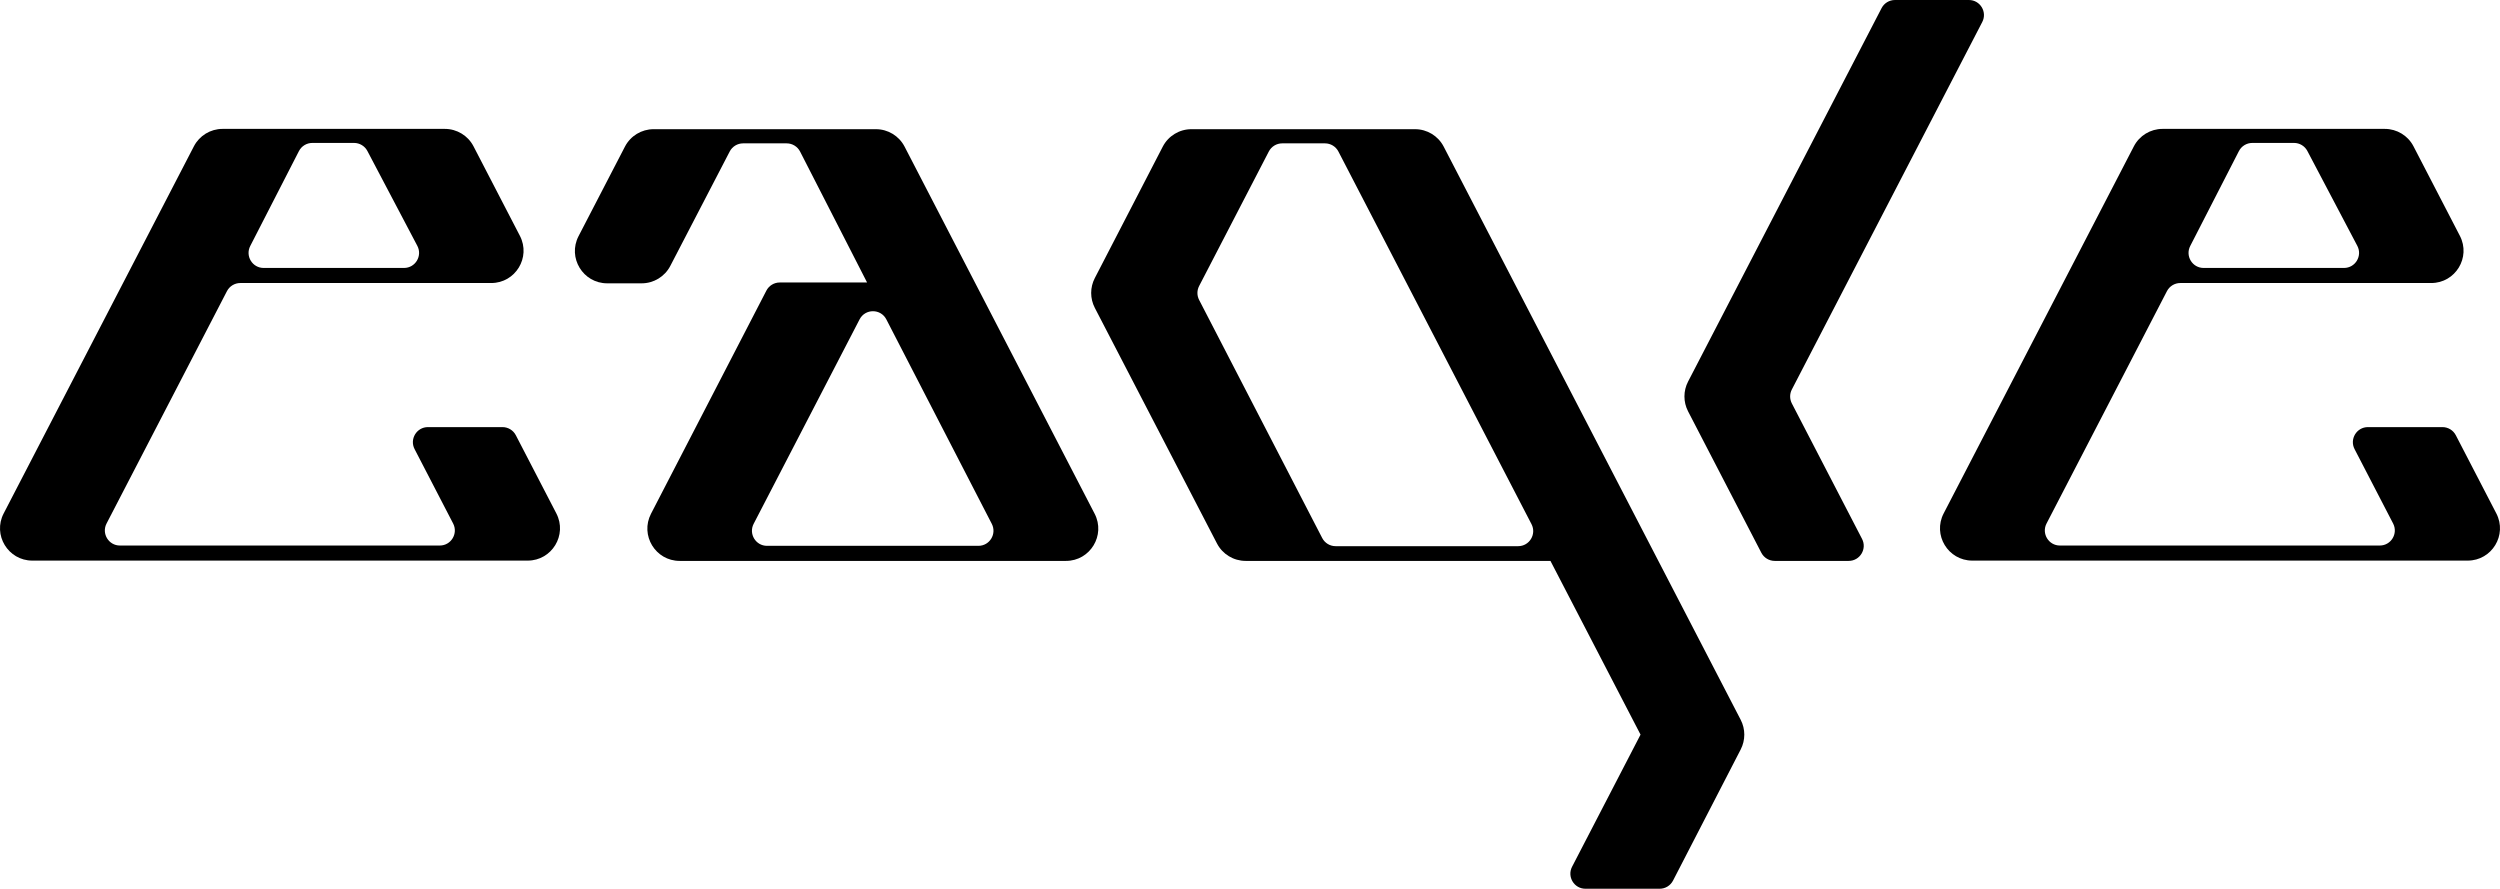
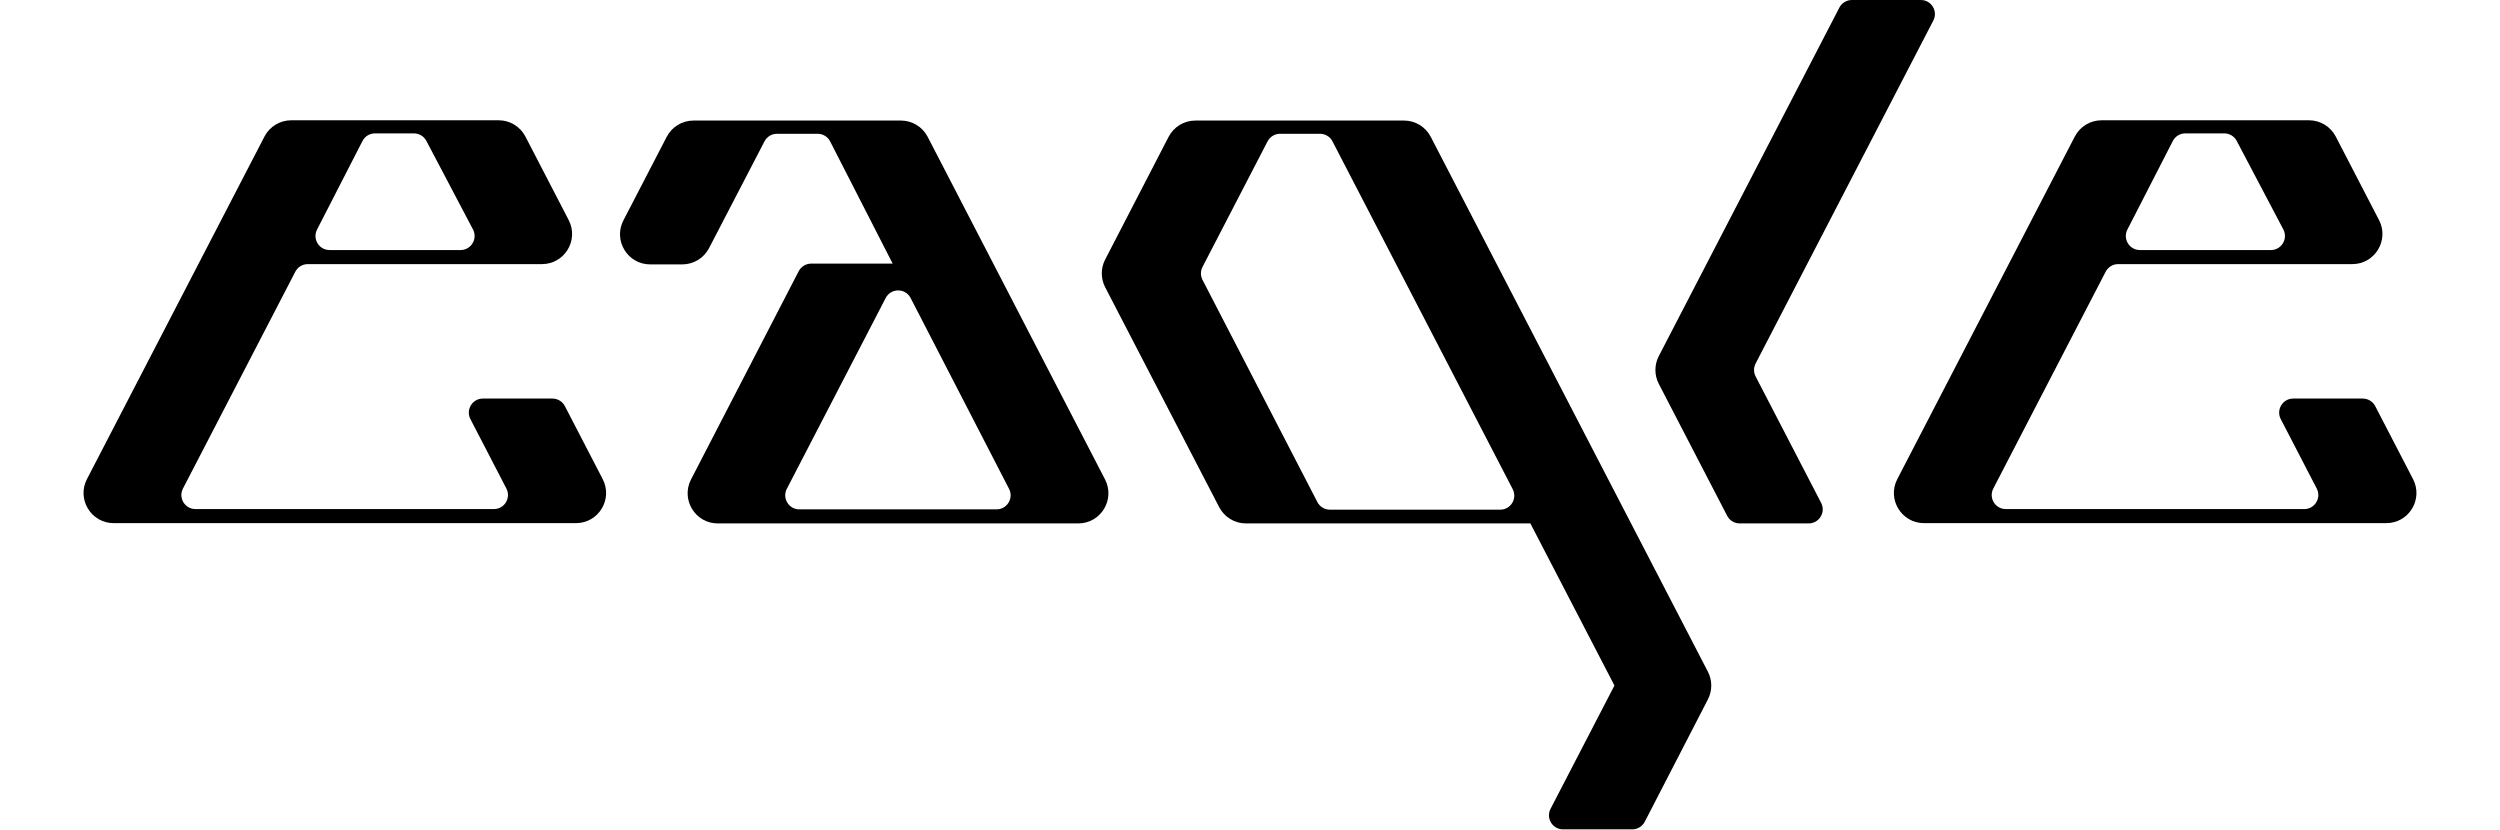
- <svg xmlns="http://www.w3.org/2000/svg" preserveAspectRatio="none" overflow="visible" style="display: block;" width="391" height="139" viewBox="0 0 391 139" fill="none">
-   <g id="Vector 350">
-     <path fill-rule="evenodd" clip-rule="evenodd" d="M34.804 20.159C32.92 20.159 31.193 21.21 30.325 22.884L0.574 80.301C-1.169 83.663 1.269 87.678 5.053 87.678H82.534C86.318 87.678 88.755 83.663 87.013 80.301L80.676 68.071C80.271 67.29 79.465 66.799 78.586 66.799H66.932C65.166 66.799 64.028 68.673 64.842 70.242L70.871 81.878C71.684 83.447 70.546 85.321 68.781 85.321H18.755C16.989 85.321 15.852 83.447 16.665 81.878L35.495 45.537C35.9 44.756 36.706 44.265 37.586 44.265H76.834C80.618 44.265 83.056 40.25 81.314 36.888L74.058 22.884C73.19 21.21 71.463 20.159 69.578 20.159H34.804ZM46.751 23.634C47.154 22.848 47.962 22.354 48.845 22.354H55.374C56.248 22.354 57.05 22.838 57.458 23.612L65.271 38.451C66.098 40.021 64.961 41.908 63.188 41.908H41.233C39.471 41.908 38.333 40.042 39.138 38.474L46.751 23.634Z" fill="black" />
-     <path fill-rule="evenodd" clip-rule="evenodd" d="M141.476 22.932C140.609 21.257 138.881 20.205 136.996 20.205L102.221 20.205C100.336 20.205 98.609 21.256 97.741 22.931L90.485 36.934C88.743 40.297 91.18 44.312 94.965 44.312H100.357C102.24 44.312 103.966 43.262 104.835 41.59L114.128 23.692C114.533 22.912 115.339 22.422 116.217 22.422H123.038C123.922 22.422 124.731 22.918 125.134 23.705L135.611 44.181H121.952C121.072 44.181 120.266 44.673 119.861 45.455L101.817 80.351C100.078 83.714 102.516 87.725 106.298 87.725H166.721C170.504 87.725 172.942 83.712 171.201 80.349L141.476 22.932ZM155.116 81.929C155.925 83.498 154.787 85.368 153.023 85.368H119.961C118.195 85.368 117.058 83.494 117.871 81.925L134.44 49.948C135.32 48.25 137.747 48.252 138.623 49.952L155.116 81.929Z" fill="black" />
-     <path fill-rule="evenodd" clip-rule="evenodd" d="M225.793 22.931C224.925 21.256 223.198 20.205 221.313 20.205H186.337C184.451 20.205 182.722 21.258 181.856 22.935L171.225 43.497C170.471 44.955 170.472 46.689 171.227 48.146L190.335 85C191.203 86.674 192.93 87.725 194.814 87.725H242.491L256.58 114.894L245.873 135.557C245.06 137.126 246.197 139 247.963 139H259.57C260.451 139 261.258 138.508 261.662 137.725L272.246 117.217C272.998 115.76 272.996 114.028 272.242 112.572L225.793 22.931ZM207.233 22.422C208.113 22.422 208.919 22.913 209.324 23.694L239.528 81.979C240.341 83.548 239.203 85.421 237.437 85.421H208.885C208.005 85.421 207.199 84.93 206.794 84.148L187.541 46.907C187.189 46.227 187.189 45.418 187.541 44.738L198.442 23.695C198.846 22.913 199.653 22.422 200.532 22.422H207.233Z" fill="black" />
-     <path d="M275.475 86.453C275.88 87.234 276.686 87.725 277.566 87.725H289.132C290.898 87.725 292.036 85.851 291.222 84.282L280.242 63.091C279.89 62.411 279.89 61.601 280.242 60.921L310.025 3.443C310.838 1.874 309.701 0 307.935 0H296.369C295.49 0 294.683 0.49 294.279 1.272L264.013 59.681C263.257 61.139 263.257 62.874 264.013 64.332L275.475 86.453Z" fill="black" />
-     <path fill-rule="evenodd" clip-rule="evenodd" d="M338.218 20.159C336.333 20.159 334.606 21.21 333.738 22.884L303.987 80.301C302.245 83.663 304.682 87.678 308.466 87.678H385.947C389.731 87.678 392.169 83.663 390.426 80.301L384.089 68.071C383.685 67.29 382.878 66.799 381.999 66.799H370.345C368.579 66.799 367.442 68.673 368.255 70.242L374.284 81.878C375.097 83.447 373.96 85.321 372.194 85.321H322.168C320.403 85.321 319.265 83.447 320.078 81.878L338.909 45.537C339.314 44.756 340.12 44.265 340.999 44.265H380.248C384.032 44.265 386.469 40.25 384.727 36.888L377.471 22.884C376.603 21.21 374.876 20.159 372.992 20.159H338.218ZM350.164 23.634C350.567 22.848 351.376 22.354 352.259 22.354H358.788C359.662 22.354 360.464 22.838 360.871 23.612L368.685 38.451C369.511 40.021 368.374 41.908 366.601 41.908H344.646C342.884 41.908 341.746 40.042 342.551 38.474L350.164 23.634Z" fill="black" />
-   </g>
+ <svg xmlns="http://www.w3.org/2000/svg" width="419" height="139" viewBox="0 0 419 139" fill="none">
+   <path fill-rule="evenodd" clip-rule="evenodd" d="M48.804 20.159C46.92 20.159 45.193 21.21 44.325 22.884L14.573 80.301C12.831 83.663 15.269 87.678 19.053 87.678H96.534C100.318 87.678 102.755 83.663 101.013 80.301L94.676 68.071C94.271 67.29 93.465 66.799 92.586 66.799H80.932C79.166 66.799 78.028 68.673 78.842 70.242L84.871 81.878C85.684 83.447 84.546 85.321 82.781 85.321H32.755C30.989 85.321 29.852 83.447 30.665 81.878L49.495 45.537C49.9 44.756 50.706 44.265 51.586 44.265H90.834C94.618 44.265 97.056 40.25 95.314 36.888L88.058 22.884C87.19 21.21 85.463 20.159 83.578 20.159H48.804ZM60.751 23.634C61.154 22.848 61.962 22.354 62.845 22.354H69.374C70.248 22.354 71.05 22.838 71.458 23.612L79.271 38.451C80.098 40.021 78.961 41.908 77.188 41.908H55.233C53.471 41.908 52.333 40.042 53.138 38.474L60.751 23.634Z" fill="black" />
+   <path fill-rule="evenodd" clip-rule="evenodd" d="M155.476 22.932C154.609 21.257 152.881 20.205 150.996 20.205L116.221 20.205C114.336 20.205 112.609 21.256 111.741 22.931L104.485 36.934C102.743 40.297 105.18 44.312 108.964 44.312H114.357C116.24 44.312 117.966 43.262 118.835 41.59L128.128 23.692C128.533 22.912 129.339 22.422 130.217 22.422H137.038C137.922 22.422 138.731 22.918 139.134 23.705L149.611 44.181H135.952C135.072 44.181 134.266 44.673 133.861 45.455L115.817 80.351C114.078 83.714 116.516 87.725 120.298 87.725H180.721C184.504 87.725 186.942 83.712 185.201 80.349L155.476 22.932ZM169.116 81.929C169.925 83.498 168.787 85.368 167.023 85.368H133.961C132.195 85.368 131.058 83.494 131.871 81.925L148.44 49.948C149.32 48.25 151.747 48.252 152.623 49.952L169.116 81.929Z" fill="black" />
+   <path fill-rule="evenodd" clip-rule="evenodd" d="M239.793 22.931C238.925 21.256 237.198 20.205 235.313 20.205H200.337C198.451 20.205 196.722 21.258 195.856 22.935L185.225 43.497C184.471 44.955 184.472 46.689 185.227 48.146L204.335 85C205.203 86.674 206.93 87.725 208.814 87.725H256.491L270.58 114.894L259.873 135.557C259.06 137.126 260.197 139 261.963 139H273.57C274.451 139 275.258 138.508 275.662 137.725L286.246 117.217C286.998 115.76 286.996 114.028 286.242 112.572L239.793 22.931ZM221.233 22.422C222.113 22.422 222.919 22.913 223.324 23.694L253.528 81.979C254.341 83.548 253.203 85.421 251.437 85.421H222.885C222.005 85.421 221.199 84.93 220.794 84.148L201.541 46.907C201.189 46.227 201.189 45.418 201.541 44.738L212.442 23.695C212.846 22.913 213.653 22.422 214.532 22.422H221.233Z" fill="black" />
+   <path d="M289.475 86.453C289.88 87.234 290.686 87.725 291.566 87.725H303.132C304.898 87.725 306.036 85.851 305.223 84.282L294.242 63.091C293.89 62.411 293.89 61.601 294.242 60.921L324.025 3.443C324.838 1.874 323.701 0 321.935 0H310.369C309.49 0 308.683 0.49 308.279 1.272L278.013 59.681C277.257 61.139 277.257 62.874 278.013 64.332L289.475 86.453Z" fill="black" />
+   <path fill-rule="evenodd" clip-rule="evenodd" d="M352.218 20.159C350.333 20.159 348.606 21.21 347.738 22.884L317.987 80.301C316.245 83.663 318.682 87.678 322.466 87.678H399.947C403.731 87.678 406.169 83.663 404.426 80.301L398.089 68.071C397.685 67.29 396.878 66.799 395.999 66.799H384.345C382.579 66.799 381.442 68.673 382.255 70.242L388.284 81.878C389.097 83.447 387.96 85.321 386.194 85.321H336.168C334.403 85.321 333.265 83.447 334.078 81.878L352.909 45.537C353.314 44.756 354.12 44.265 354.999 44.265H394.248C398.032 44.265 400.469 40.25 398.727 36.888L391.471 22.884C390.603 21.21 388.876 20.159 386.992 20.159H352.218ZM364.164 23.634C364.567 22.848 365.376 22.354 366.259 22.354H372.788C373.662 22.354 374.464 22.838 374.871 23.612L382.685 38.451C383.511 40.021 382.374 41.908 380.601 41.908H358.646C356.884 41.908 355.746 40.042 356.551 38.474L364.164 23.634Z" fill="black" />
</svg>
